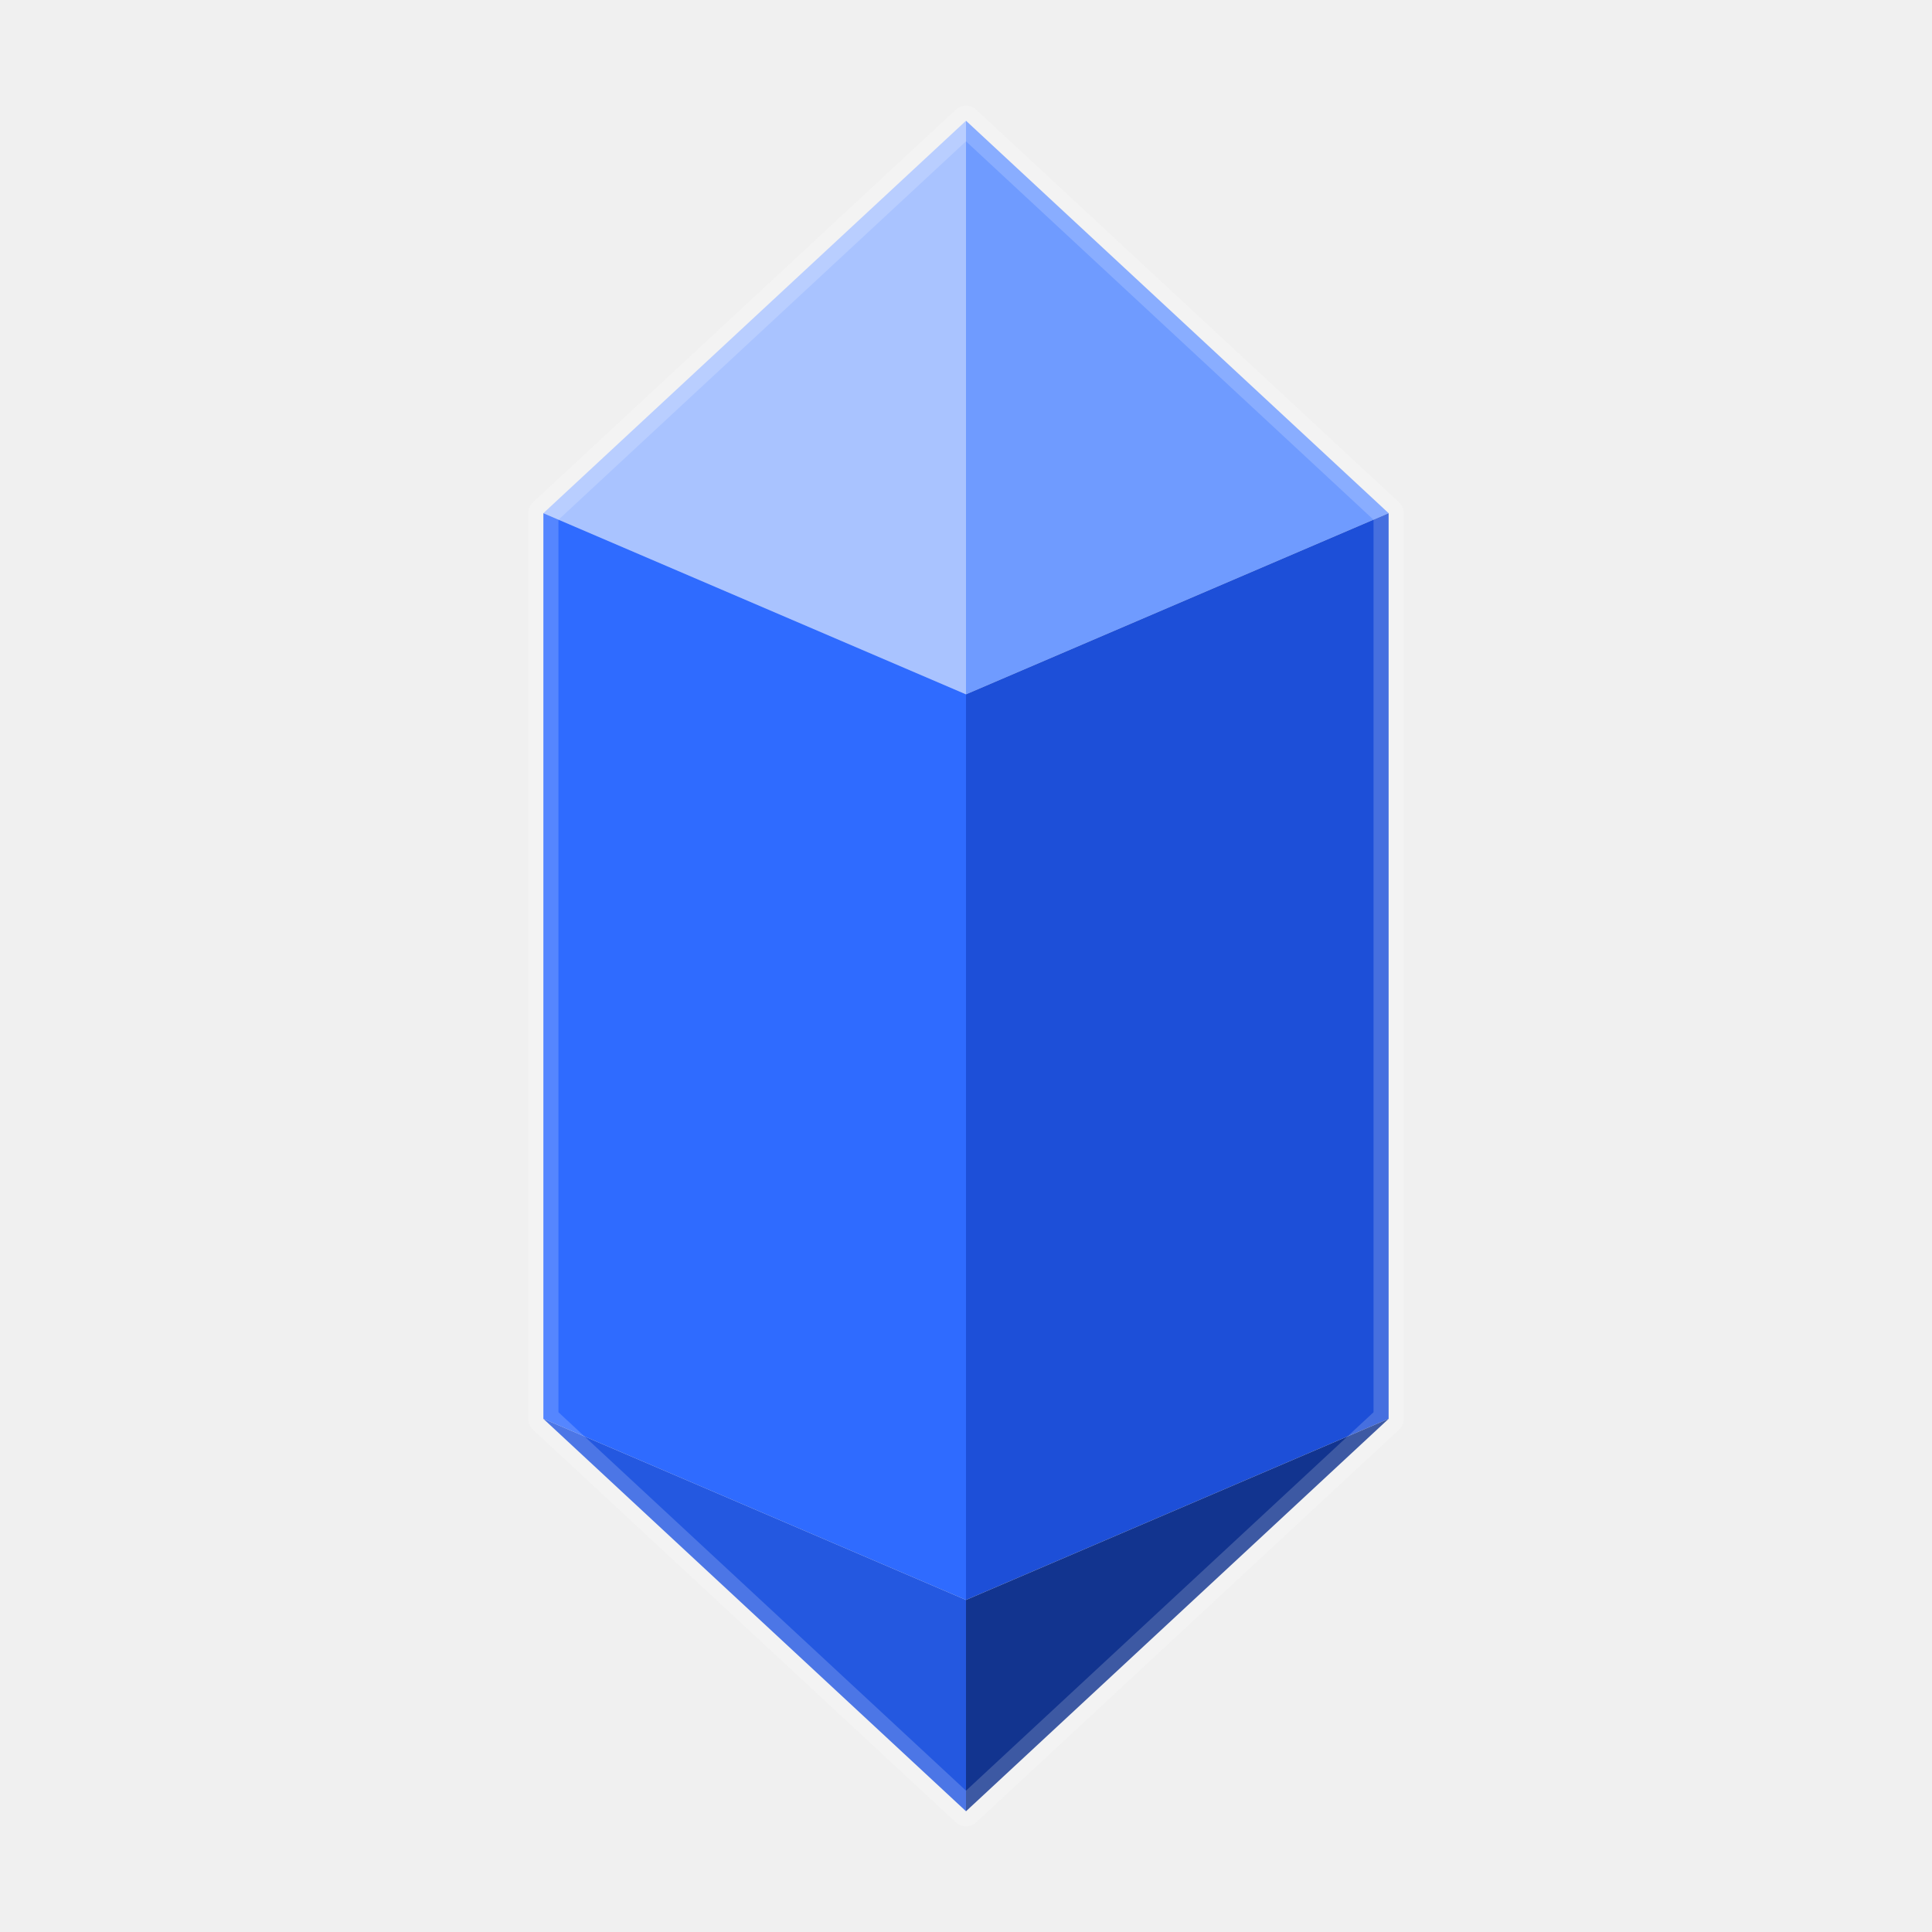
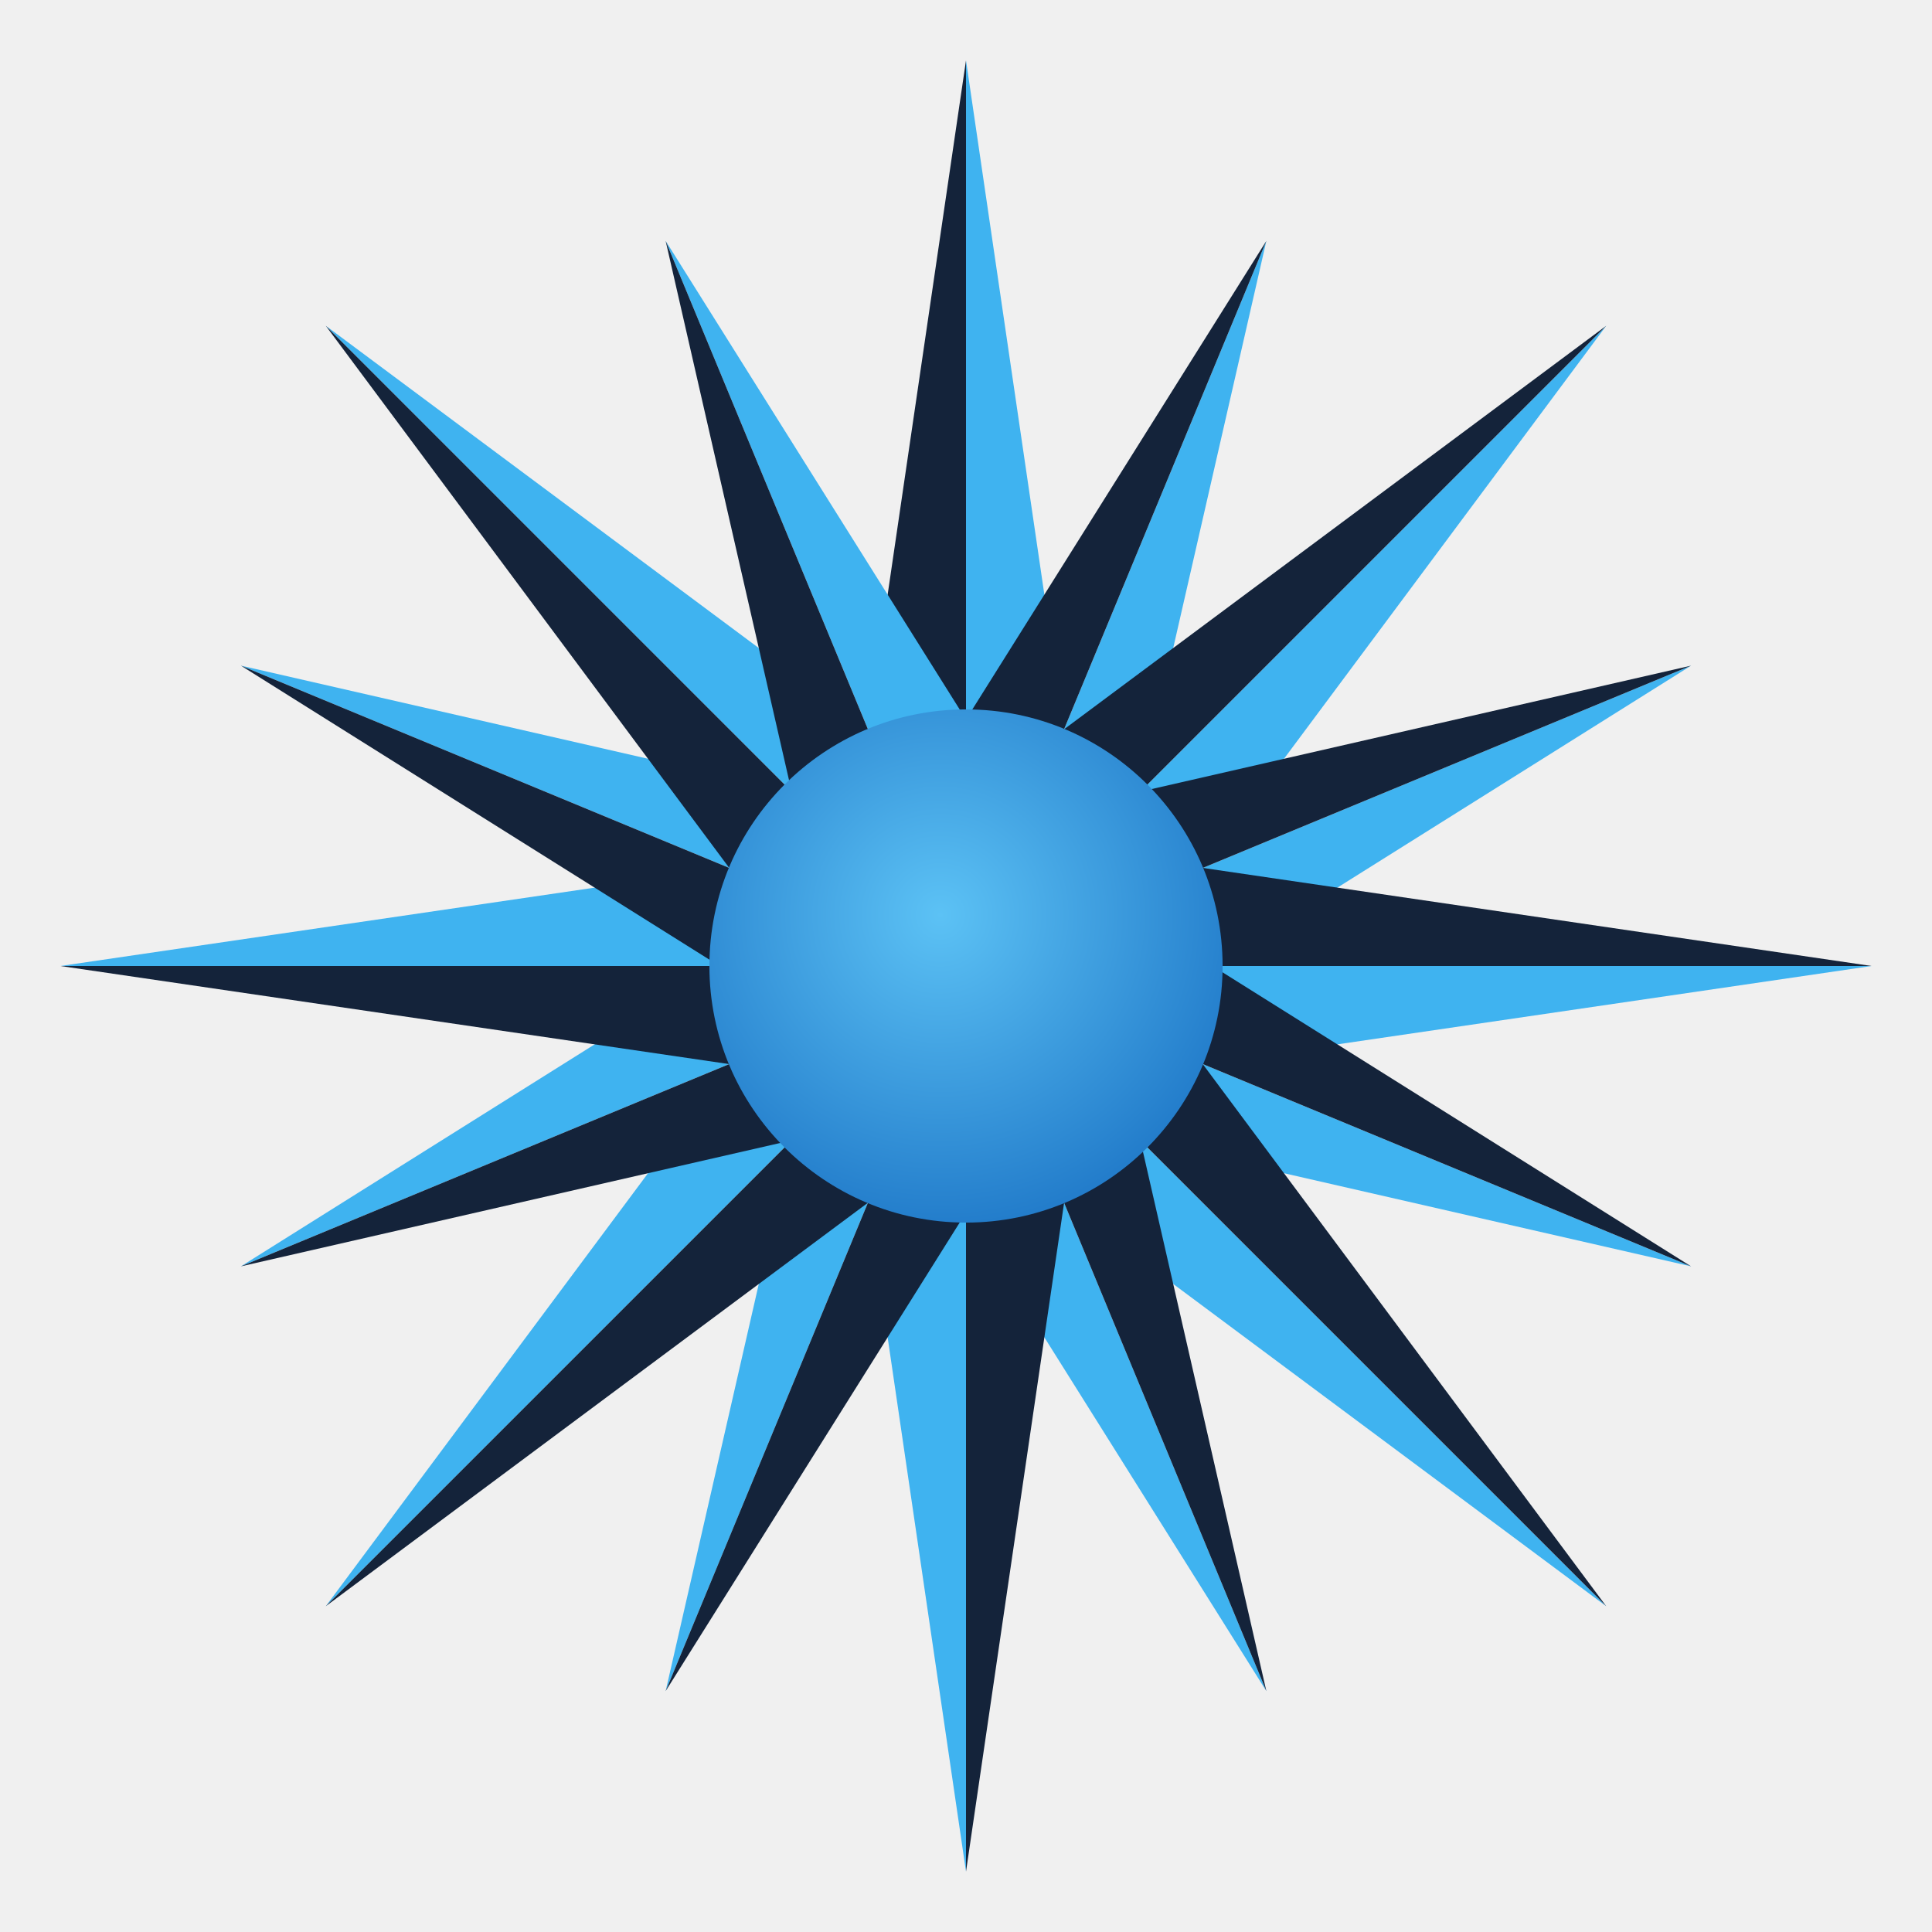
<svg xmlns="http://www.w3.org/2000/svg" width="32" height="32" viewBox="0 0 64 64" role="img" aria-label="Parity">
-   <polygon points="32,4 18,17 32,23" fill="#a9c3ff" />
-   <polygon points="32,4 46,17 32,23" fill="#6f9bff" />
-   <polygon points="18,17 32,23 32,53 18,47" fill="#2f6bff" />
-   <polygon points="32,23 46,17 46,47 32,53" fill="#1d4fd8" />
-   <polygon points="18,47 32,53 32,60" fill="#2458e0" />
-   <polygon points="32,53 46,47 32,60" fill="#12348f" />
-   <path d="M32 4 18 17v30l14 13 14-13V17z" fill="none" stroke="#fff" stroke-opacity=".18" stroke-width="1" stroke-linejoin="round" />
+   <defs>
+     <radialGradient id="core" cx="45%" cy="40%" r="65%">
+       <stop offset="0" stop-color="#5cc2f5" />
+       <stop offset="1" stop-color="#1f78c8" />
+     </radialGradient>
+   </defs>
+   <polygon points="32.0,32.0 36.40,32.00 32.00,2.00" fill="#3fb3f0" />
+   <polygon points="32.0,32.0 32.00,2.00 27.60,32.00" fill="#14233a" />
+   <polygon points="32.0,32.0 36.07,33.68 41.95,7.98" fill="#3fb3f0" />
+   <polygon points="32.0,32.0 41.95,7.98 27.93,30.32" fill="#14233a" />
+   <polygon points="32.0,32.0 35.11,35.11 53.21,10.79" fill="#3fb3f0" />
+   <polygon points="32.0,32.0 53.21,10.79 28.89,28.89" fill="#14233a" />
+   <polygon points="32.0,32.0 33.68,36.07 56.02,22.05" fill="#3fb3f0" />
+   <polygon points="32.0,32.0 56.02,22.05 30.32,27.93" fill="#14233a" />
+   <polygon points="32.0,32.0 32.00,36.40 62.00,32.00" fill="#3fb3f0" />
+   <polygon points="32.0,32.0 62.00,32.00 32.00,27.60" fill="#14233a" />
+   <polygon points="32.0,32.0 30.32,36.07 56.02,41.95" fill="#3fb3f0" />
+   <polygon points="32.0,32.0 56.02,41.95 33.68,27.93" fill="#14233a" />
+   <polygon points="32.0,32.0 28.89,35.11 53.21,53.21" fill="#3fb3f0" />
+   <polygon points="32.0,32.0 53.21,53.21 35.11,28.89" fill="#14233a" />
+   <polygon points="32.0,32.0 27.93,33.68 41.95,56.02" fill="#3fb3f0" />
+   <polygon points="32.0,32.0 41.95,56.02 36.07,30.32" fill="#14233a" />
+   <polygon points="32.0,32.0 27.60,32.00 32.00,62.00" fill="#3fb3f0" />
+   <polygon points="32.0,32.0 32.00,62.00 36.40,32.00" fill="#14233a" />
+   <polygon points="32.0,32.0 27.93,30.32 22.05,56.02" fill="#3fb3f0" />
+   <polygon points="32.0,32.0 22.05,56.02 36.07,33.68" fill="#14233a" />
+   <polygon points="32.0,32.0 28.89,28.89 10.79,53.21" fill="#3fb3f0" />
+   <polygon points="32.0,32.0 10.79,53.21 35.11,35.11" fill="#14233a" />
+   <polygon points="32.0,32.0 30.32,27.93 7.98,41.95" fill="#3fb3f0" />
+   <polygon points="32.0,32.0 7.98,41.95 33.68,36.07" fill="#14233a" />
+   <polygon points="32.0,32.0 32.00,27.60 2.00,32.00" fill="#3fb3f0" />
+   <polygon points="32.0,32.0 2.00,32.00 32.00,36.40" fill="#14233a" />
+   <polygon points="32.0,32.0 33.68,27.93 7.98,22.05" fill="#3fb3f0" />
+   <polygon points="32.0,32.0 7.98,22.05 30.32,36.07" fill="#14233a" />
+   <polygon points="32.0,32.0 35.11,28.89 10.79,10.79" fill="#3fb3f0" />
+   <polygon points="32.0,32.0 10.79,10.79 28.89,35.11" fill="#14233a" />
+   <polygon points="32.0,32.0 36.07,30.32 22.05,7.98" fill="#3fb3f0" />
+   <polygon points="32.0,32.0 22.05,7.98 27.93,33.68" fill="#14233a" />
+   <circle cx="32.0" cy="32.0" r="8.5" fill="url(#core)" />
</svg>
